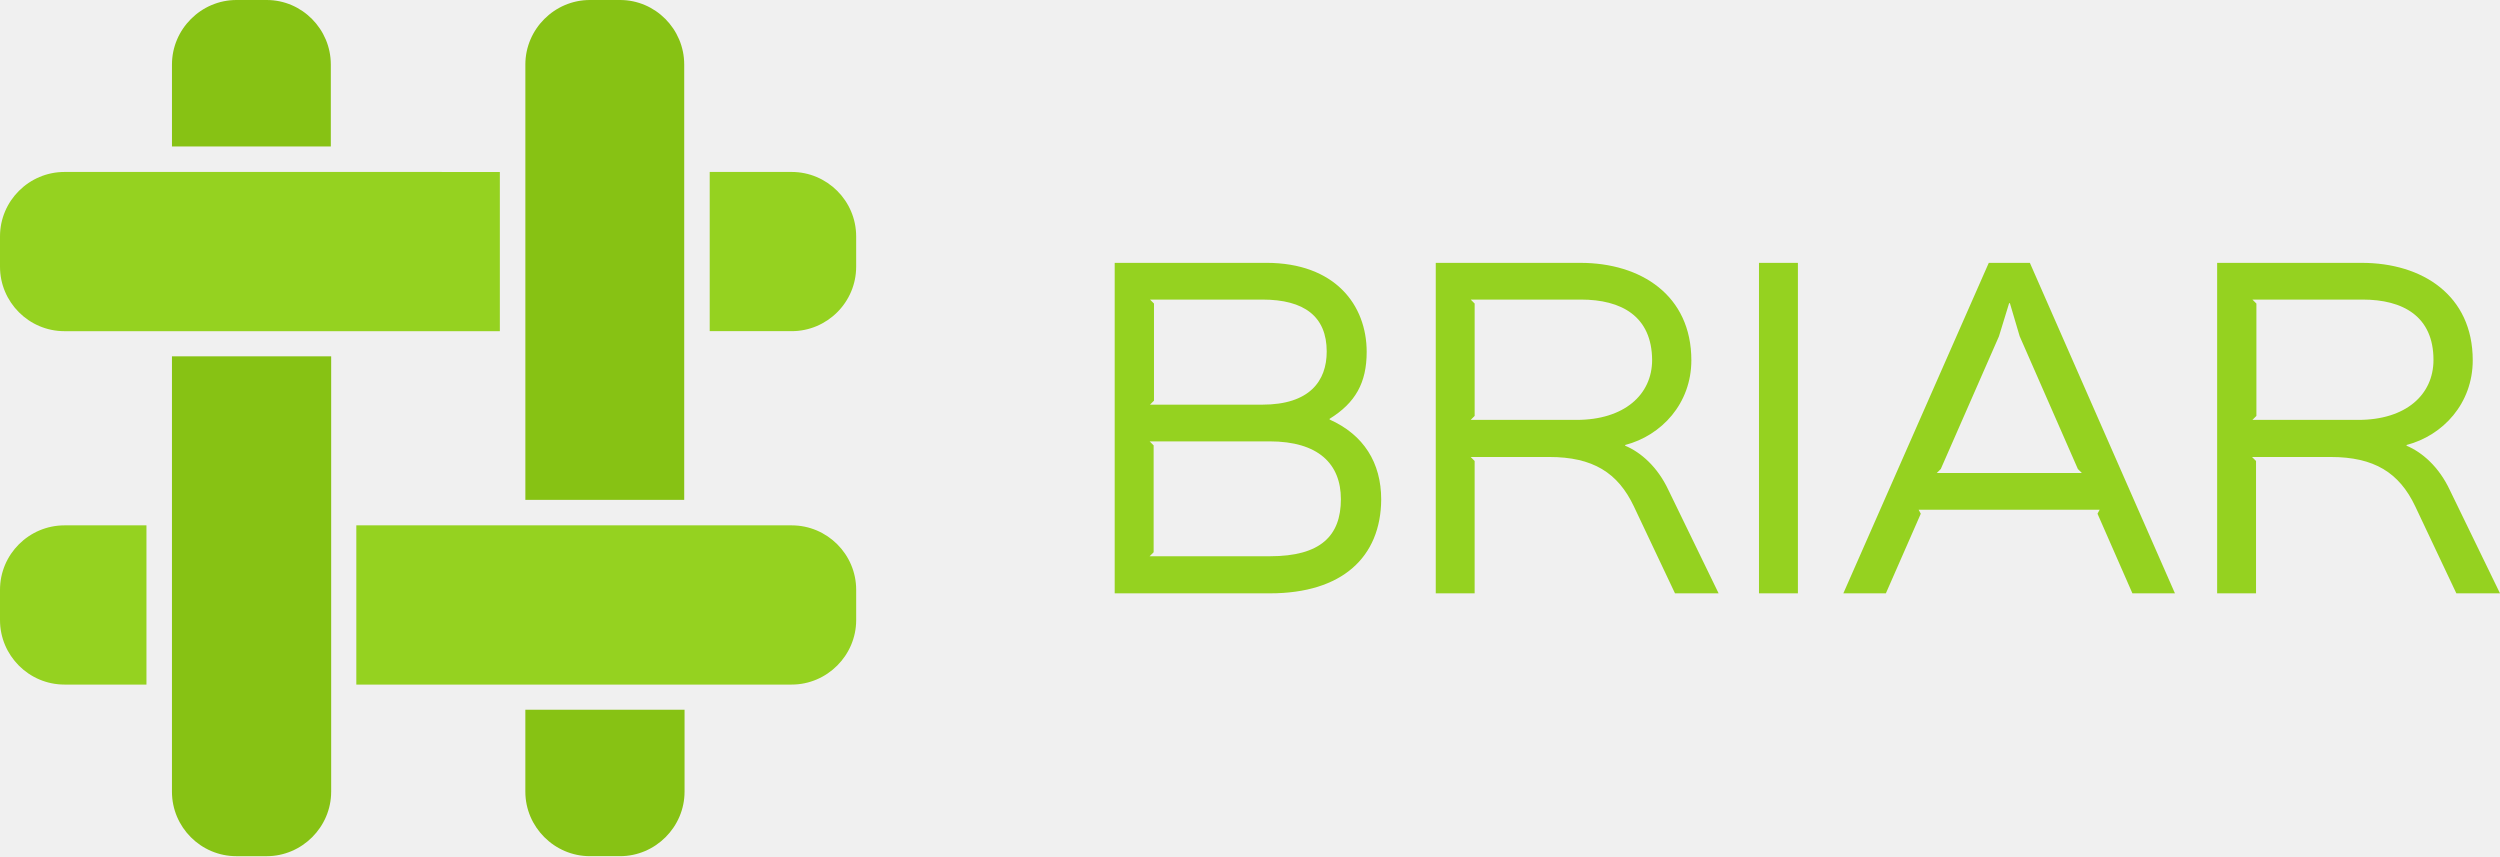
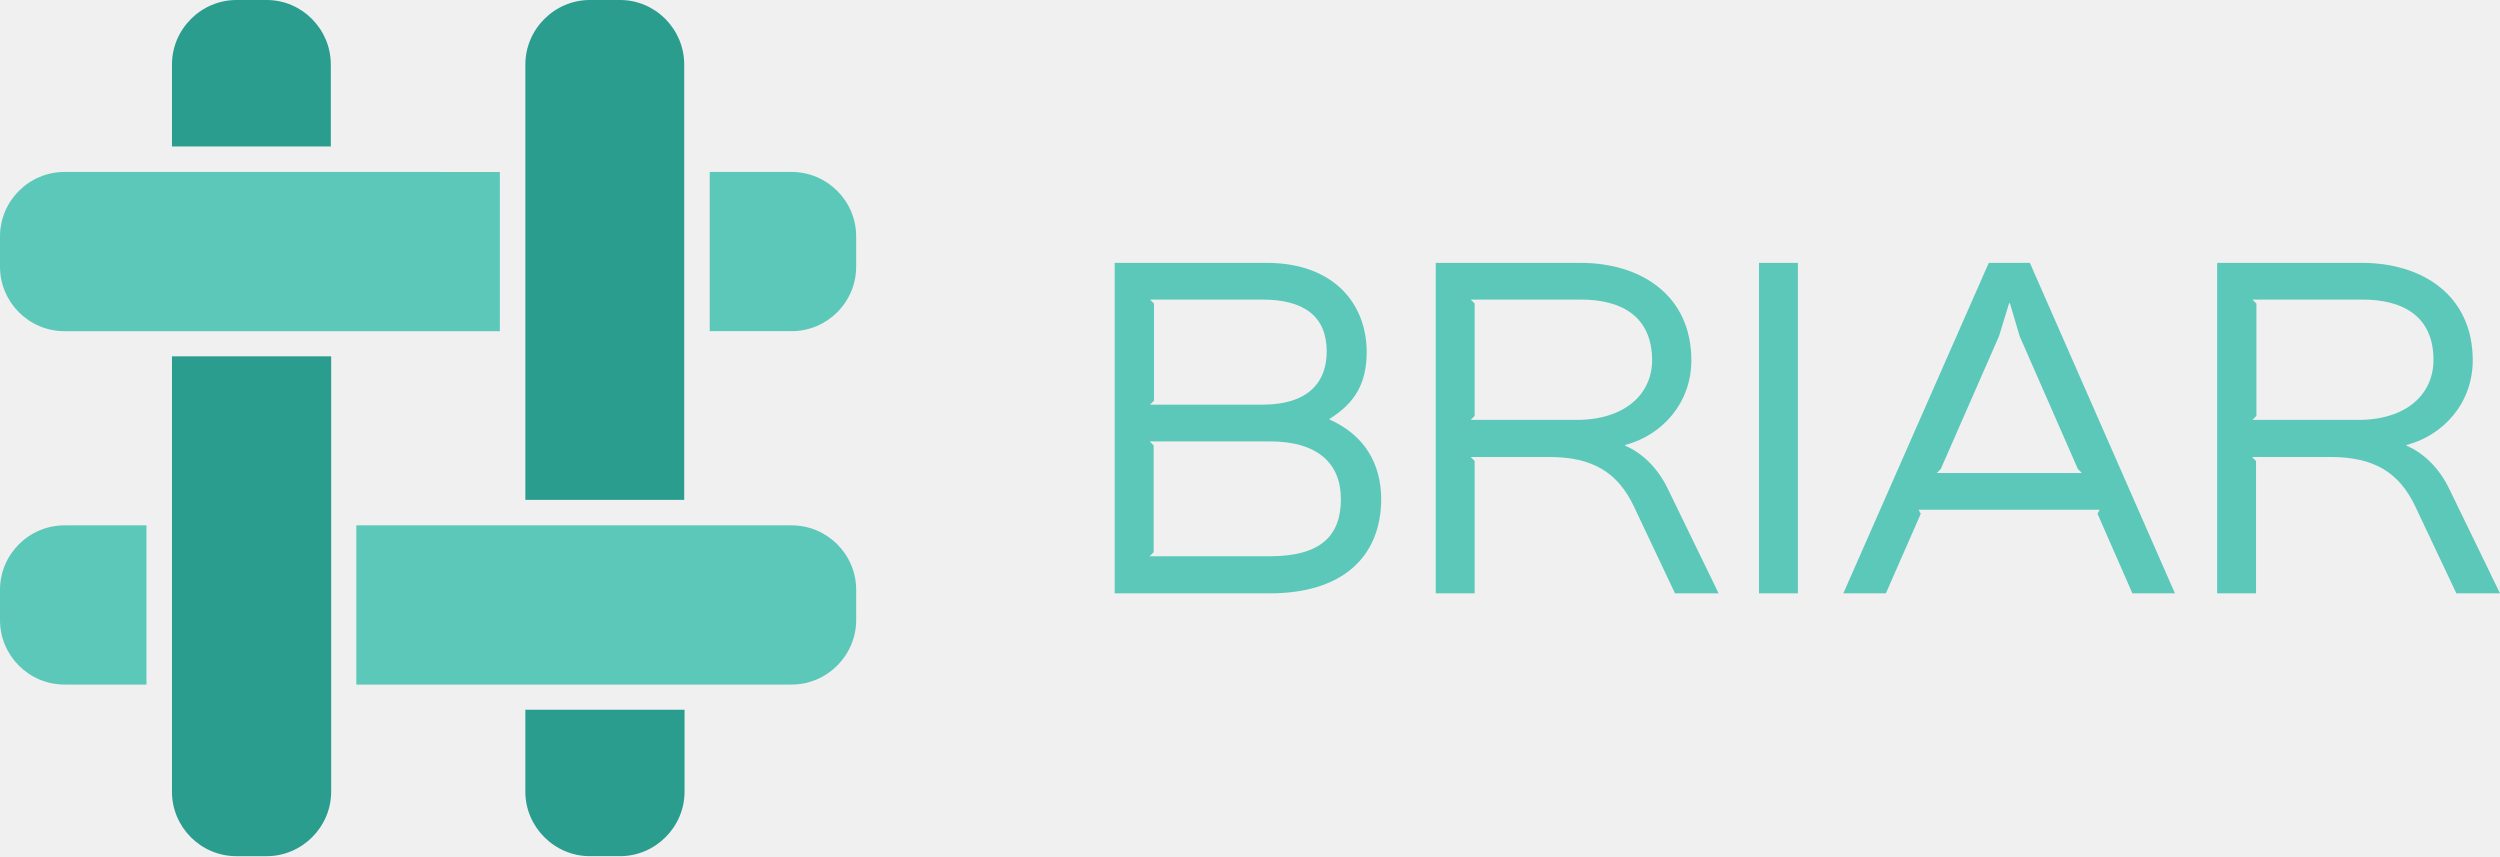
<svg xmlns="http://www.w3.org/2000/svg" version="1.1" id="Ebene_1" x="0px" y="0px" xml:space="preserve" width="146" height="50">
  <defs id="defs69" />
  <style type="text/css" id="style3">
- 	.st0{display:none;fill:#87C214;}
- 	.st1{fill:#87C214;}
+ 	.st0{display:none;fill:#2A9D8F;}
+ 	.st1{fill:#2A9D8F;}
	.st2{display:none;fill:#FFFFFF;}
- 	.st3{fill:#95D220;}
- 	.st4{display:none;fill:#95D220;}
+ 	.st3{fill:#5CC8B9;}
+ 	.st4{display:none;fill:#5CC8B9;}
	.st5{fill:#FFFFFF;}
</style>
-   <path style="fill:#95d220;fill-opacity:1" d="m 65.098,15.35 v 19.301 h 9.068 c 4.226,0 6.475,-2.124 6.496,-5.479 0,-2.145 -1.018,-3.78 -3.014,-4.672 v -0.041 c 1.508,-0.934 2.166,-2.103 2.166,-3.908 0,-2.739 -1.848,-5.201 -5.861,-5.201 h -8.855 z m 18.75,0 v 19.301 h 2.271 v -7.729 l -0.232,-0.234 h 4.586 c 2.548,0 4.013,0.914 4.947,2.889 l 2.4,5.074 h 2.547 l -2.93,-6.031 c -0.637,-1.359 -1.614,-2.208 -2.527,-2.59 v -0.043 c 2.123,-0.552 3.865,-2.42 3.865,-4.947 0,-3.801 -2.952,-5.689 -6.477,-5.689 h -8.451 z m 18.877,0 v 19.301 h 2.273 v -19.301 z m 13.42,0 -8.494,19.301 h 2.484 l 2.039,-4.65 -0.127,-0.234 h 10.574 l -0.127,0.234 2.039,4.65 h 2.484 l -8.473,-19.301 z m 13.336,0 v 19.301 h 2.271 v -7.729 l -0.234,-0.234 h 4.588 c 2.548,0 4.013,0.914 4.947,2.889 l 2.398,5.074 H 146 l -2.93,-6.031 c -0.637,-1.359 -1.614,-2.208 -2.527,-2.59 v -0.043 c 2.123,-0.552 3.865,-2.42 3.865,-4.947 0,-3.801 -2.952,-5.689 -6.477,-5.689 h -8.451 z m -62.322,2.145 h 6.561 c 2.463,0 3.76,0.997 3.76,3.035 0,1.72 -0.999,3.102 -3.76,3.102 h -6.561 l 0.234,-0.234 v -5.67 z m 18.729,0 h 6.434 c 2.378,0 4.141,0.975 4.162,3.523 0,2.038 -1.634,3.504 -4.416,3.504 h -6.18 l 0.232,-0.232 v -6.562 z m 45.652,0 h 6.434 c 2.357,0 4.141,0.975 4.141,3.523 0,2.038 -1.613,3.504 -4.395,3.504 h -6.18 l 0.234,-0.232 v -6.562 z m -14.205,0.211 h 0.043 l 0.572,1.934 3.398,7.75 0.232,0.232 h -8.471 l 0.232,-0.232 3.398,-7.75 0.594,-1.934 z m -50.197,8.07 h 7.008 c 2.845,0 4.162,1.315 4.162,3.375 0,2.145 -1.189,3.334 -4.141,3.334 h -7.029 l 0.234,-0.234 v -6.242 z" id="path57" />
-   <path style="fill:#87c214;stroke-width:0.213" d="m 13.809,0 c -2.064,0 -3.766,1.702 -3.766,3.766 V 8.553 h 9.277 V 3.766 C 19.319,1.702 17.638,0 15.574,0 Z m 20.638,0 c -2.064,0 -3.766,1.702 -3.766,3.766 V 29.191 h 9.277 V 3.766 C 39.958,1.702 38.276,0 36.213,0 Z M 10.042,20.809 v 25.426 c 0,2.064 1.681,3.766 3.766,3.766 h 1.766 c 2.064,0 3.766,-1.702 3.766,-3.766 V 20.809 Z m 20.638,20.638 v 4.787 c 0,2.064 1.702,3.766 3.766,3.766 h 1.766 c 2.064,0 3.766,-1.702 3.766,-3.766 v -4.787 z" id="path13-3" />
-   <path style="fill:#95d220;stroke-width:0.213" d="M 3.766,10.042 C 1.702,10.042 0,11.723 0,13.809 v 1.766 c 0,2.064 1.681,3.766 3.766,3.766 H 29.191 v -9.298 z m 37.681,0 v 9.298 h 4.787 c 2.064,0 3.766,-1.681 3.766,-3.766 v -1.766 c 0,-2.085 -1.702,-3.766 -3.766,-3.766 z M 3.766,30.681 C 1.702,30.681 0,32.362 0,34.447 v 1.766 c 0,2.064 1.681,3.766 3.766,3.766 h 4.787 v -9.298 z m 17.043,0 v 9.298 h 25.426 c 2.064,0 3.766,-1.702 3.766,-3.766 V 34.447 c 0,-2.085 -1.702,-3.766 -3.766,-3.766 z" id="path35" />
+   <path style="fill:#5CC8B9;fill-opacity:1" d="m 65.098,15.35 v 19.301 h 9.068 c 4.226,0 6.475,-2.124 6.496,-5.479 0,-2.145 -1.018,-3.78 -3.014,-4.672 v -0.041 c 1.508,-0.934 2.166,-2.103 2.166,-3.908 0,-2.739 -1.848,-5.201 -5.861,-5.201 h -8.855 z m 18.75,0 v 19.301 h 2.271 v -7.729 l -0.232,-0.234 h 4.586 c 2.548,0 4.013,0.914 4.947,2.889 l 2.4,5.074 h 2.547 l -2.93,-6.031 c -0.637,-1.359 -1.614,-2.208 -2.527,-2.59 v -0.043 c 2.123,-0.552 3.865,-2.42 3.865,-4.947 0,-3.801 -2.952,-5.689 -6.477,-5.689 h -8.451 z m 18.877,0 v 19.301 h 2.273 v -19.301 z m 13.42,0 -8.494,19.301 h 2.484 l 2.039,-4.65 -0.127,-0.234 h 10.574 l -0.127,0.234 2.039,4.65 h 2.484 l -8.473,-19.301 z m 13.336,0 v 19.301 h 2.271 v -7.729 l -0.234,-0.234 h 4.588 c 2.548,0 4.013,0.914 4.947,2.889 l 2.398,5.074 H 146 l -2.93,-6.031 c -0.637,-1.359 -1.614,-2.208 -2.527,-2.59 v -0.043 c 2.123,-0.552 3.865,-2.42 3.865,-4.947 0,-3.801 -2.952,-5.689 -6.477,-5.689 h -8.451 z m -62.322,2.145 h 6.561 c 2.463,0 3.76,0.997 3.76,3.035 0,1.72 -0.999,3.102 -3.76,3.102 h -6.561 l 0.234,-0.234 v -5.67 z m 18.729,0 h 6.434 c 2.378,0 4.141,0.975 4.162,3.523 0,2.038 -1.634,3.504 -4.416,3.504 h -6.18 l 0.232,-0.232 v -6.562 z m 45.652,0 h 6.434 c 2.357,0 4.141,0.975 4.141,3.523 0,2.038 -1.613,3.504 -4.395,3.504 h -6.18 l 0.234,-0.232 v -6.562 z m -14.205,0.211 h 0.043 l 0.572,1.934 3.398,7.75 0.232,0.232 h -8.471 l 0.232,-0.232 3.398,-7.75 0.594,-1.934 z m -50.197,8.07 h 7.008 c 2.845,0 4.162,1.315 4.162,3.375 0,2.145 -1.189,3.334 -4.141,3.334 h -7.029 l 0.234,-0.234 v -6.242 z" id="path57" />
+   <path style="fill:#2A9D8F;stroke-width:0.213" d="m 13.809,0 c -2.064,0 -3.766,1.702 -3.766,3.766 V 8.553 h 9.277 V 3.766 C 19.319,1.702 17.638,0 15.574,0 Z m 20.638,0 c -2.064,0 -3.766,1.702 -3.766,3.766 V 29.191 h 9.277 V 3.766 C 39.958,1.702 38.276,0 36.213,0 Z M 10.042,20.809 v 25.426 c 0,2.064 1.681,3.766 3.766,3.766 h 1.766 c 2.064,0 3.766,-1.702 3.766,-3.766 V 20.809 Z m 20.638,20.638 v 4.787 c 0,2.064 1.702,3.766 3.766,3.766 h 1.766 c 2.064,0 3.766,-1.702 3.766,-3.766 v -4.787 z" id="path13-3" />
+   <path style="fill:#5CC8B9;stroke-width:0.213" d="M 3.766,10.042 C 1.702,10.042 0,11.723 0,13.809 v 1.766 c 0,2.064 1.681,3.766 3.766,3.766 H 29.191 v -9.298 z m 37.681,0 v 9.298 h 4.787 c 2.064,0 3.766,-1.681 3.766,-3.766 v -1.766 c 0,-2.085 -1.702,-3.766 -3.766,-3.766 z M 3.766,30.681 C 1.702,30.681 0,32.362 0,34.447 v 1.766 c 0,2.064 1.681,3.766 3.766,3.766 h 4.787 v -9.298 z m 17.043,0 v 9.298 h 25.426 c 2.064,0 3.766,-1.702 3.766,-3.766 V 34.447 c 0,-2.085 -1.702,-3.766 -3.766,-3.766 z" id="path35" />
</svg>
